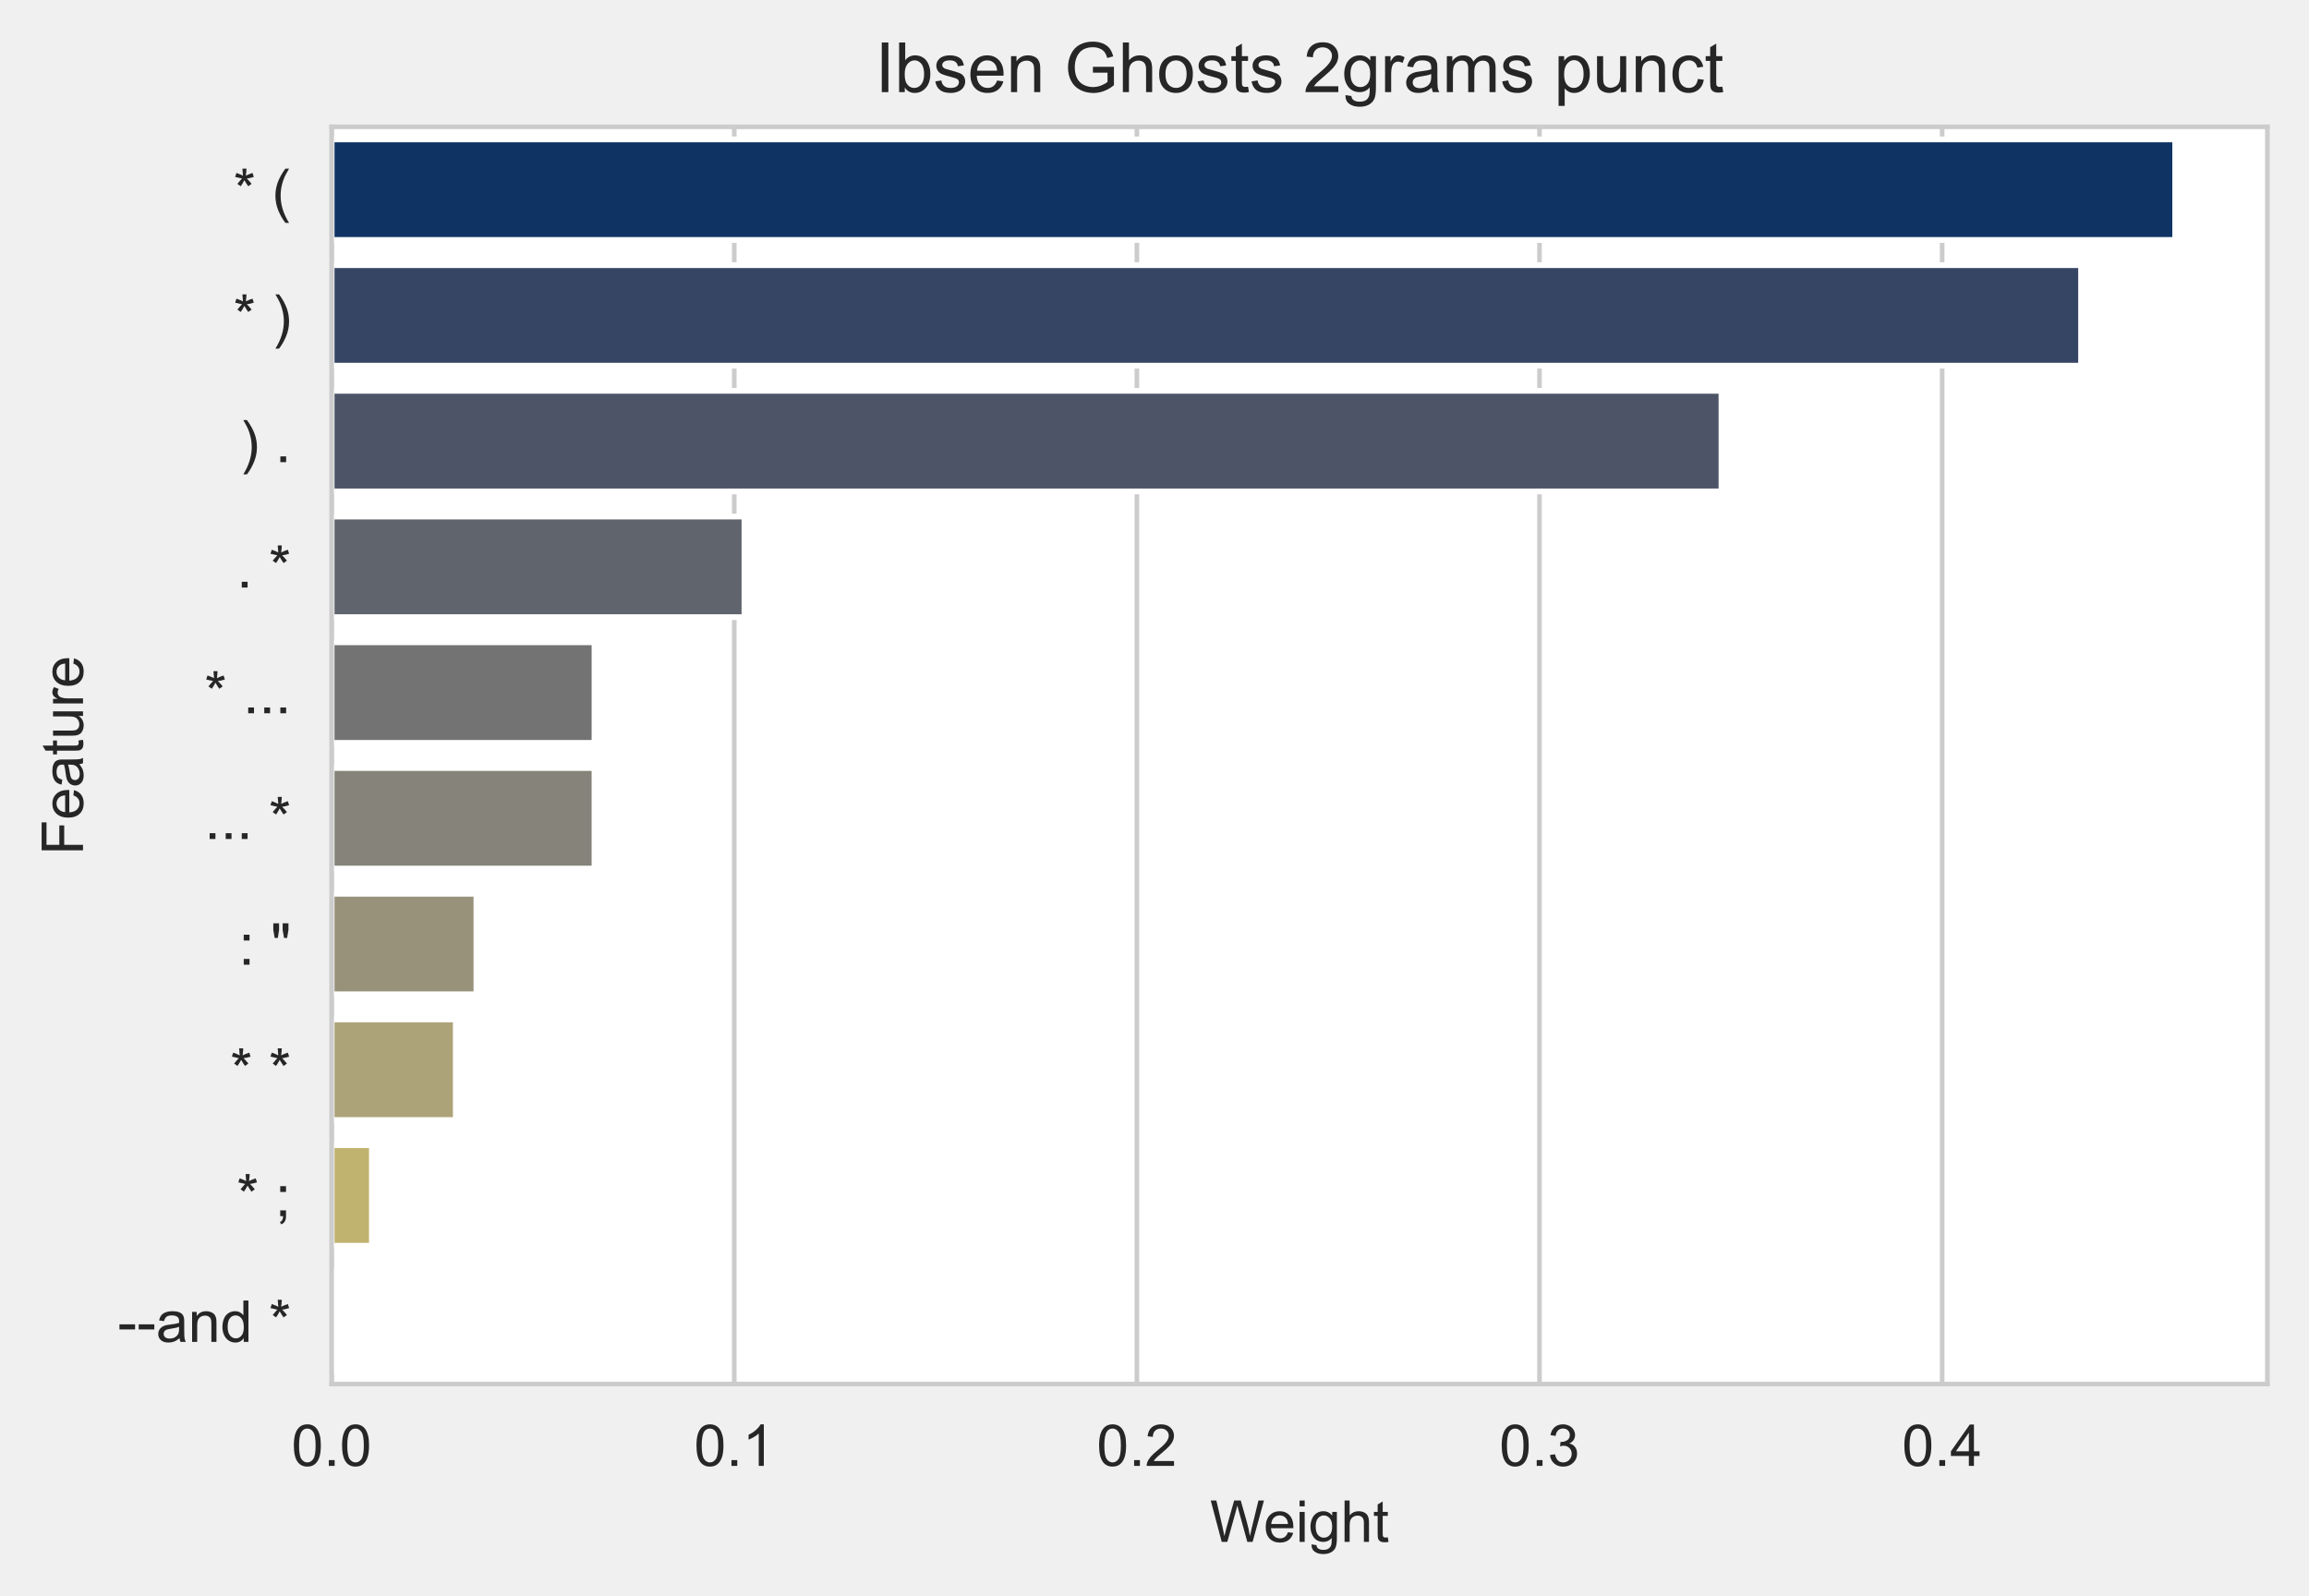
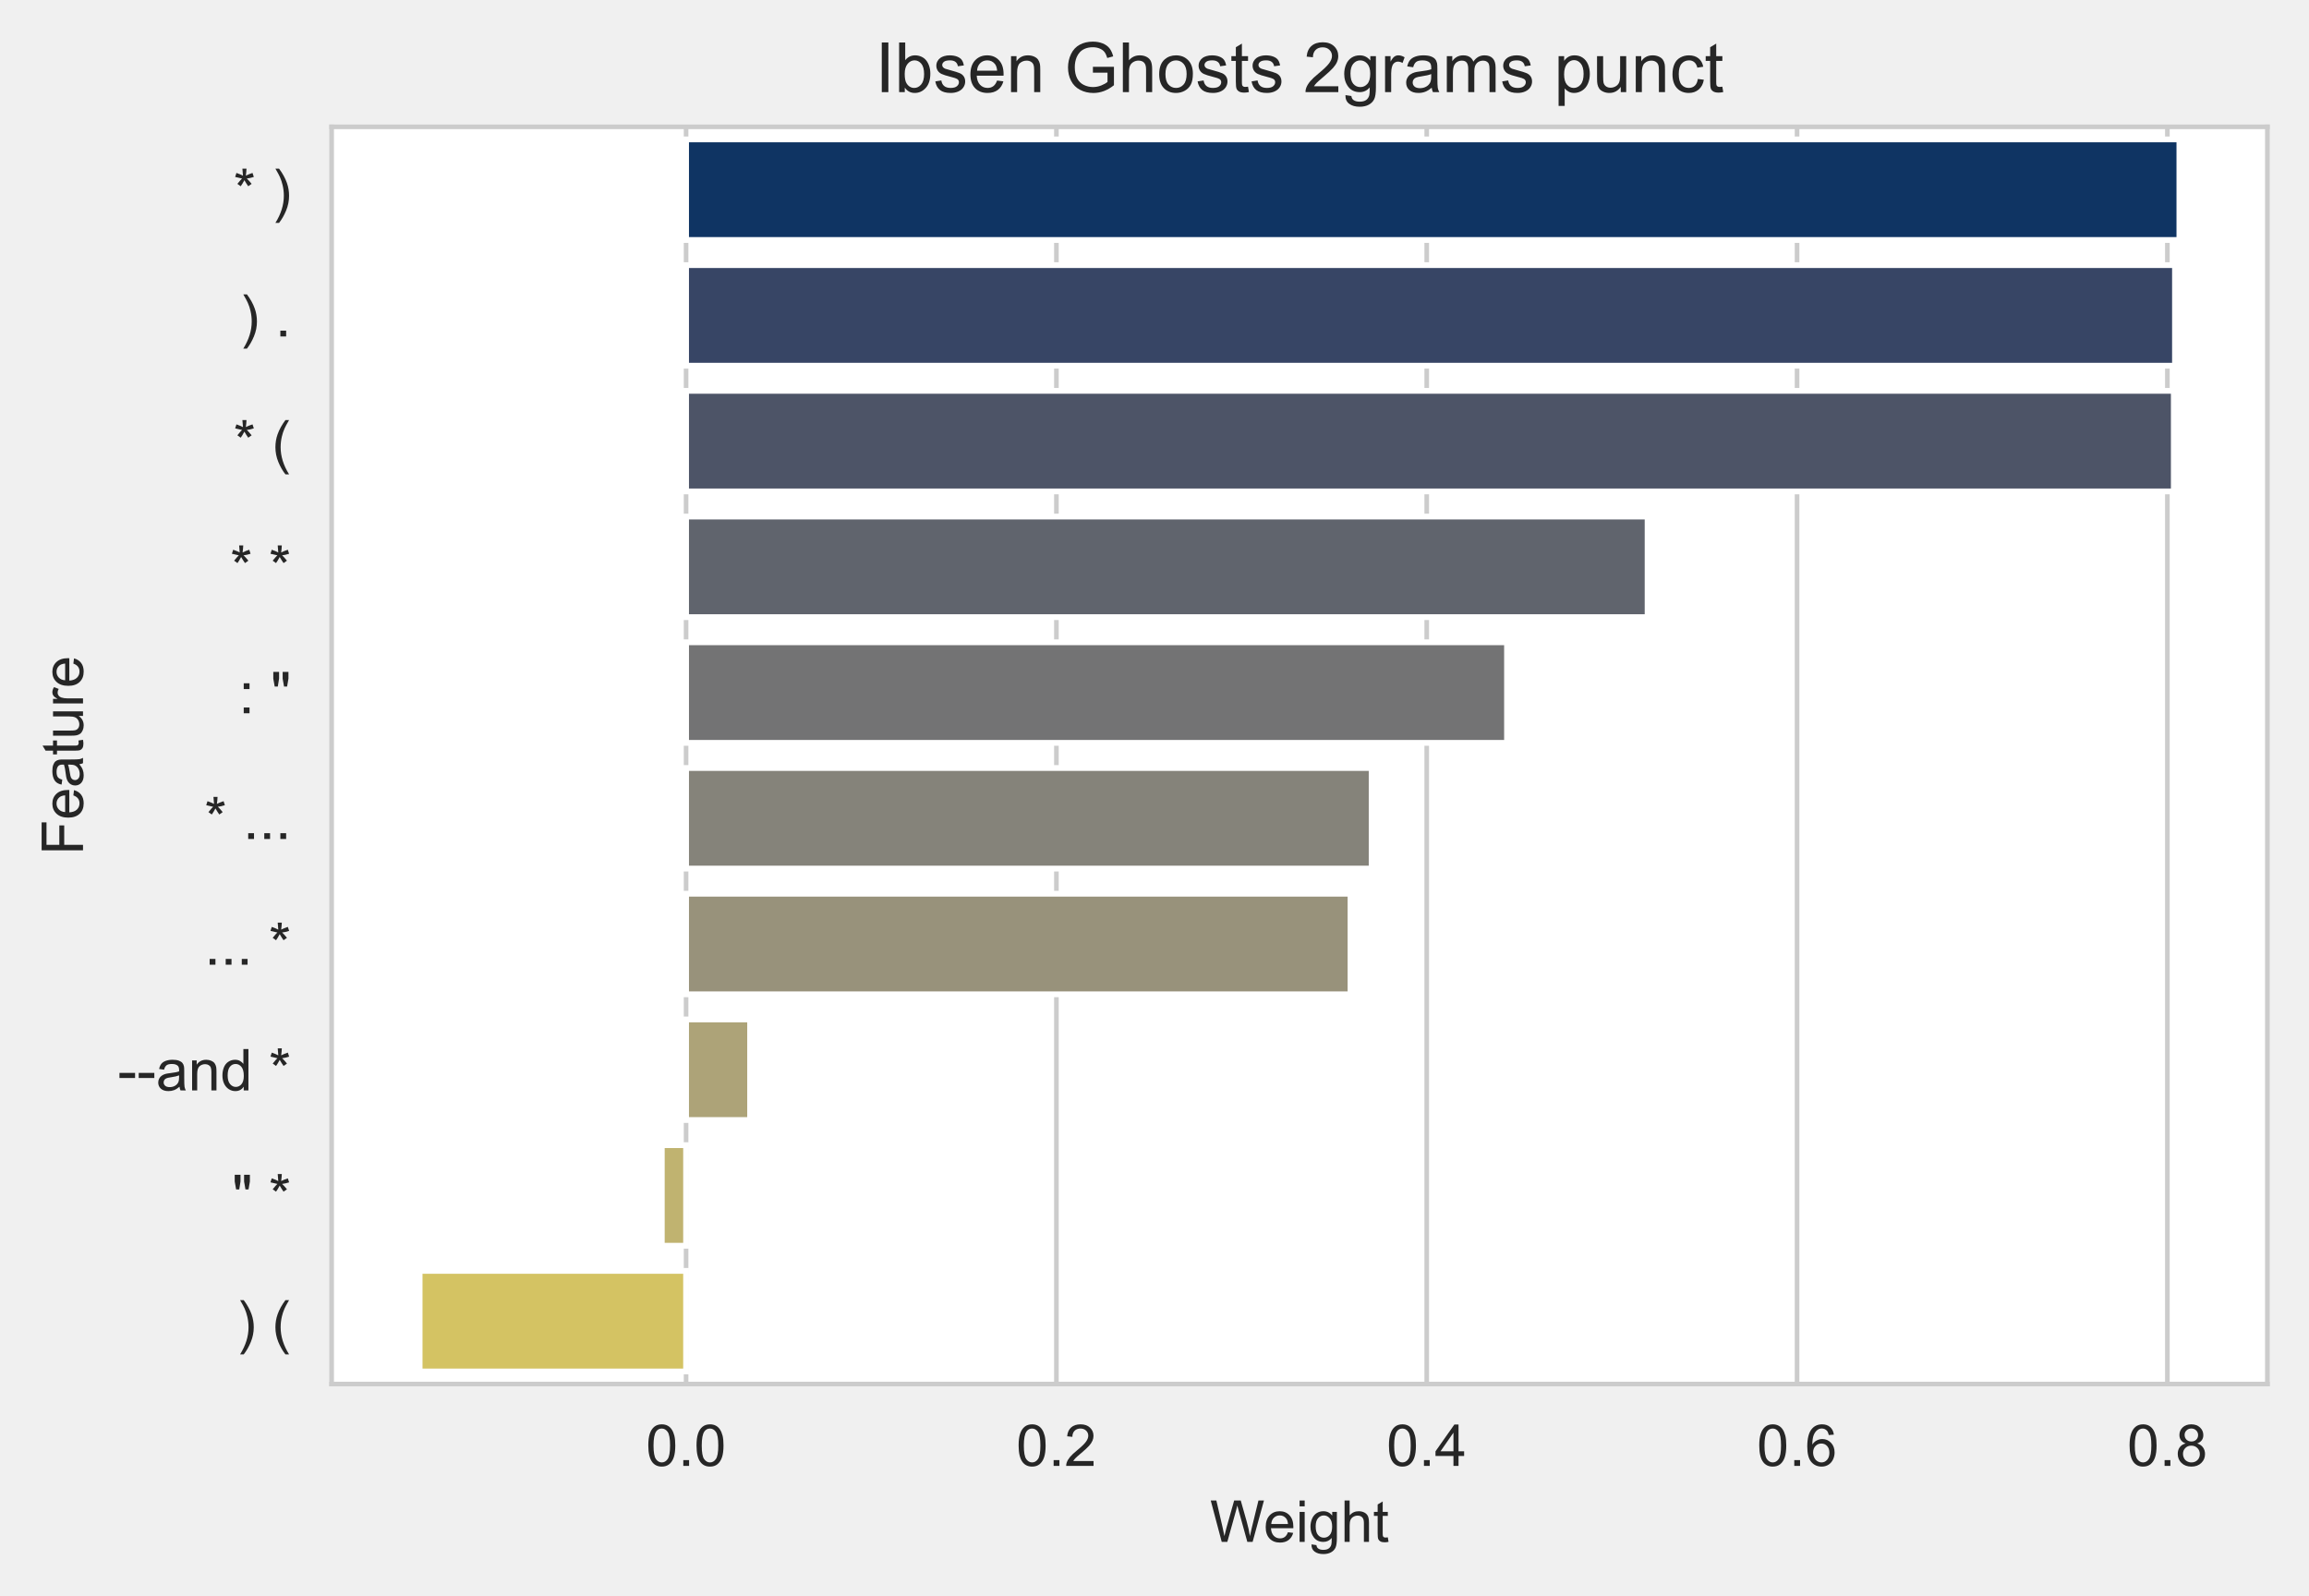
<svg xmlns="http://www.w3.org/2000/svg" xmlns:xlink="http://www.w3.org/1999/xlink" height="275.983pt" version="1.1" viewBox="0 0 399.358 275.983" width="399.358pt">
  <defs>
    <style type="text/css">*{stroke-linecap:butt;stroke-linejoin:round;}</style>
  </defs>
  <g id="figure_1">
    <g id="patch_1">
      <path d="M 0 275.983  L 399.358 275.983  L 399.358 0  L 0 0  z " style="fill:none;" />
    </g>
    <g id="axes_1">
      <g id="patch_2">
        <path d="M 57.358 239.376  L 392.158 239.376  L 392.158 21.936  L 57.358 21.936  z " style="fill:#ffffff;" />
      </g>
      <g id="matplotlib.axis_1">
        <g id="xtick_1">
          <g id="line2d_1">
-             <path clip-path="url(#p72a657be33)" d="M 57.358 239.376  L 57.358 21.936  " style="fill:none;stroke:#cccccc;stroke-linecap:round;stroke-width:0.8;" />
+             <path clip-path="url(#pa5dcd29823)" d="M 118.663 239.376  L 118.663 21.936  " style="fill:none;stroke:#cccccc;stroke-linecap:round;stroke-width:0.8;" />
          </g>
          <g id="text_1">
-             <g style="fill:#262626;" transform="translate(50.40781 253.5334)scale(0.1 -0.1)">
+             <g style="fill:#262626;" transform="translate(111.7128 253.5334)scale(0.1 -0.1)">
              <defs>
                <path d="M 4.156 35.297  Q 4.156 48 6.766 55.734  Q 9.375 63.484 14.516 67.672  Q 19.672 71.875 27.484 71.875  Q 33.25 71.875 37.594 69.547  Q 41.938 67.234 44.766 62.859  Q 47.609 58.5 49.219 52.219  Q 50.828 45.953 50.828 35.297  Q 50.828 22.703 48.234 14.969  Q 45.656 7.234 40.5 3  Q 35.359 -1.219 27.484 -1.219  Q 17.141 -1.219 11.234 6.203  Q 4.156 15.141 4.156 35.297  z M 13.188 35.297  Q 13.188 17.672 17.312 11.828  Q 21.438 6 27.484 6  Q 33.547 6 37.672 11.859  Q 41.797 17.719 41.797 35.297  Q 41.797 52.984 37.672 58.781  Q 33.547 64.594 27.391 64.594  Q 21.344 64.594 17.719 59.469  Q 13.188 52.938 13.188 35.297  z " id="ArialMT-48" />
                <path d="M 9.078 0  L 9.078 10.016  L 19.094 10.016  L 19.094 0  z " id="ArialMT-46" />
              </defs>
              <use xlink:href="#ArialMT-48" />
              <use x="55.615" xlink:href="#ArialMT-46" />
              <use x="83.398" xlink:href="#ArialMT-48" />
            </g>
          </g>
        </g>
        <g id="xtick_2">
          <g id="line2d_2">
-             <path clip-path="url(#p72a657be33)" d="M 126.995 239.376  L 126.995 21.936  " style="fill:none;stroke:#cccccc;stroke-linecap:round;stroke-width:0.8;" />
+             <path clip-path="url(#pa5dcd29823)" d="M 182.713 239.376  L 182.713 21.936  " style="fill:none;stroke:#cccccc;stroke-linecap:round;stroke-width:0.8;" />
          </g>
          <g id="text_2">
-             <g style="fill:#262626;" transform="translate(120.0449 253.5334)scale(0.1 -0.1)">
-               <defs>
-                 <path d="M 37.25 0  L 28.469 0  L 28.469 56  Q 25.297 52.984 20.141 49.953  Q 14.984 46.922 10.891 45.406  L 10.891 53.906  Q 18.266 57.375 23.781 62.297  Q 29.297 67.234 31.594 71.875  L 37.25 71.875  z " id="ArialMT-49" />
-               </defs>
-               <use xlink:href="#ArialMT-48" />
-               <use x="55.615" xlink:href="#ArialMT-46" />
-               <use x="83.398" xlink:href="#ArialMT-49" />
+             <g style="fill:#262626;" transform="translate(175.7627 253.5334)scale(0.1 -0.1)">
+               <defs>
+                 <path d="M 50.344 8.453  L 50.344 0  L 3.031 0  Q 2.938 3.172 4.047 6.109  Q 5.859 10.938 9.828 15.625  Q 13.812 20.312 21.344 26.469  Q 33.016 36.031 37.109 41.625  Q 41.219 47.219 41.219 52.203  Q 41.219 57.422 37.469 61  Q 33.734 64.594 27.734 64.594  Q 21.391 64.594 17.578 60.781  Q 13.766 56.984 13.719 50.25  L 4.688 51.172  Q 5.609 61.281 11.656 66.578  Q 17.719 71.875 27.938 71.875  Q 38.234 71.875 44.234 66.156  Q 50.25 60.453 50.25 52  Q 50.25 47.703 48.484 43.547  Q 46.734 39.406 42.656 34.812  Q 38.578 30.219 29.109 22.219  Q 21.188 15.578 18.938 13.203  Q 16.703 10.844 15.234 8.453  z " id="ArialMT-50" />
+               </defs>
+               <use xlink:href="#ArialMT-48" />
+               <use x="55.615" xlink:href="#ArialMT-46" />
+               <use x="83.398" xlink:href="#ArialMT-50" />
            </g>
          </g>
        </g>
        <g id="xtick_3">
          <g id="line2d_3">
-             <path clip-path="url(#p72a657be33)" d="M 196.632 239.376  L 196.632 21.936  " style="fill:none;stroke:#cccccc;stroke-linecap:round;stroke-width:0.8;" />
+             <path clip-path="url(#pa5dcd29823)" d="M 246.763 239.376  L 246.763 21.936  " style="fill:none;stroke:#cccccc;stroke-linecap:round;stroke-width:0.8;" />
          </g>
          <g id="text_3">
-             <g style="fill:#262626;" transform="translate(189.682 253.5334)scale(0.1 -0.1)">
-               <defs>
-                 <path d="M 50.344 8.453  L 50.344 0  L 3.031 0  Q 2.938 3.172 4.047 6.109  Q 5.859 10.938 9.828 15.625  Q 13.812 20.312 21.344 26.469  Q 33.016 36.031 37.109 41.625  Q 41.219 47.219 41.219 52.203  Q 41.219 57.422 37.469 61  Q 33.734 64.594 27.734 64.594  Q 21.391 64.594 17.578 60.781  Q 13.766 56.984 13.719 50.25  L 4.688 51.172  Q 5.609 61.281 11.656 66.578  Q 17.719 71.875 27.938 71.875  Q 38.234 71.875 44.234 66.156  Q 50.25 60.453 50.25 52  Q 50.25 47.703 48.484 43.547  Q 46.734 39.406 42.656 34.812  Q 38.578 30.219 29.109 22.219  Q 21.188 15.578 18.938 13.203  Q 16.703 10.844 15.234 8.453  z " id="ArialMT-50" />
-               </defs>
-               <use xlink:href="#ArialMT-48" />
-               <use x="55.615" xlink:href="#ArialMT-46" />
-               <use x="83.398" xlink:href="#ArialMT-50" />
+             <g style="fill:#262626;" transform="translate(239.8127 253.5334)scale(0.1 -0.1)">
+               <defs>
+                 <path d="M 32.328 0  L 32.328 17.141  L 1.266 17.141  L 1.266 25.203  L 33.938 71.578  L 41.109 71.578  L 41.109 25.203  L 50.781 25.203  L 50.781 17.141  L 41.109 17.141  L 41.109 0  z M 32.328 25.203  L 32.328 57.469  L 9.906 25.203  z " id="ArialMT-52" />
+               </defs>
+               <use xlink:href="#ArialMT-48" />
+               <use x="55.615" xlink:href="#ArialMT-46" />
+               <use x="83.398" xlink:href="#ArialMT-52" />
            </g>
          </g>
        </g>
        <g id="xtick_4">
          <g id="line2d_4">
-             <path clip-path="url(#p72a657be33)" d="M 266.269 239.376  L 266.269 21.936  " style="fill:none;stroke:#cccccc;stroke-linecap:round;stroke-width:0.8;" />
+             <path clip-path="url(#pa5dcd29823)" d="M 310.813 239.376  L 310.813 21.936  " style="fill:none;stroke:#cccccc;stroke-linecap:round;stroke-width:0.8;" />
          </g>
          <g id="text_4">
-             <g style="fill:#262626;" transform="translate(259.319 253.5334)scale(0.1 -0.1)">
-               <defs>
-                 <path d="M 4.203 18.891  L 12.984 20.062  Q 14.5 12.594 18.141 9.297  Q 21.781 6 27 6  Q 33.203 6 37.469 10.297  Q 41.75 14.594 41.75 20.953  Q 41.75 27 37.797 30.922  Q 33.844 34.859 27.734 34.859  Q 25.25 34.859 21.531 33.891  L 22.516 41.609  Q 23.391 41.5 23.922 41.5  Q 29.547 41.5 34.031 44.422  Q 38.531 47.359 38.531 53.469  Q 38.531 58.297 35.25 61.469  Q 31.984 64.656 26.812 64.656  Q 21.688 64.656 18.266 61.422  Q 14.844 58.203 13.875 51.766  L 5.078 53.328  Q 6.688 62.156 12.391 67.016  Q 18.109 71.875 26.609 71.875  Q 32.469 71.875 37.391 69.359  Q 42.328 66.844 44.938 62.5  Q 47.562 58.156 47.562 53.266  Q 47.562 48.641 45.062 44.828  Q 42.578 41.016 37.703 38.766  Q 44.047 37.312 47.562 32.688  Q 51.078 28.078 51.078 21.141  Q 51.078 11.766 44.234 5.25  Q 37.406 -1.266 26.953 -1.266  Q 17.531 -1.266 11.297 4.344  Q 5.078 9.969 4.203 18.891  z " id="ArialMT-51" />
-               </defs>
-               <use xlink:href="#ArialMT-48" />
-               <use x="55.615" xlink:href="#ArialMT-46" />
-               <use x="83.398" xlink:href="#ArialMT-51" />
+             <g style="fill:#262626;" transform="translate(303.8627 253.5334)scale(0.1 -0.1)">
+               <defs>
+                 <path d="M 49.75 54.047  L 41.016 53.375  Q 39.844 58.547 37.703 60.891  Q 34.125 64.656 28.906 64.656  Q 24.703 64.656 21.531 62.312  Q 17.391 59.281 14.984 53.469  Q 12.594 47.656 12.5 36.922  Q 15.672 41.75 20.266 44.094  Q 24.859 46.438 29.891 46.438  Q 38.672 46.438 44.844 39.969  Q 51.031 33.5 51.031 23.25  Q 51.031 16.5 48.125 10.719  Q 45.219 4.938 40.141 1.859  Q 35.062 -1.219 28.609 -1.219  Q 17.625 -1.219 10.688 6.859  Q 3.766 14.938 3.766 33.5  Q 3.766 54.25 11.422 63.672  Q 18.109 71.875 29.438 71.875  Q 37.891 71.875 43.281 67.141  Q 48.688 62.406 49.75 54.047  z M 13.875 23.188  Q 13.875 18.656 15.797 14.5  Q 17.719 10.359 21.188 8.172  Q 24.656 6 28.469 6  Q 34.031 6 38.031 10.484  Q 42.047 14.984 42.047 22.703  Q 42.047 30.125 38.078 34.391  Q 34.125 38.672 28.125 38.672  Q 22.172 38.672 18.016 34.391  Q 13.875 30.125 13.875 23.188  z " id="ArialMT-54" />
+               </defs>
+               <use xlink:href="#ArialMT-48" />
+               <use x="55.615" xlink:href="#ArialMT-46" />
+               <use x="83.398" xlink:href="#ArialMT-54" />
            </g>
          </g>
        </g>
        <g id="xtick_5">
          <g id="line2d_5">
-             <path clip-path="url(#p72a657be33)" d="M 335.906 239.376  L 335.906 21.936  " style="fill:none;stroke:#cccccc;stroke-linecap:round;stroke-width:0.8;" />
+             <path clip-path="url(#pa5dcd29823)" d="M 374.863 239.376  L 374.863 21.936  " style="fill:none;stroke:#cccccc;stroke-linecap:round;stroke-width:0.8;" />
          </g>
          <g id="text_5">
-             <g style="fill:#262626;" transform="translate(328.9561 253.5334)scale(0.1 -0.1)">
-               <defs>
-                 <path d="M 32.328 0  L 32.328 17.141  L 1.266 17.141  L 1.266 25.203  L 33.938 71.578  L 41.109 71.578  L 41.109 25.203  L 50.781 25.203  L 50.781 17.141  L 41.109 17.141  L 41.109 0  z M 32.328 25.203  L 32.328 57.469  L 9.906 25.203  z " id="ArialMT-52" />
-               </defs>
-               <use xlink:href="#ArialMT-48" />
-               <use x="55.615" xlink:href="#ArialMT-46" />
-               <use x="83.398" xlink:href="#ArialMT-52" />
+             <g style="fill:#262626;" transform="translate(367.9126 253.5334)scale(0.1 -0.1)">
+               <defs>
+                 <path d="M 17.672 38.812  Q 12.203 40.828 9.562 44.531  Q 6.938 48.25 6.938 53.422  Q 6.938 61.234 12.547 66.547  Q 18.172 71.875 27.484 71.875  Q 36.859 71.875 42.578 66.422  Q 48.297 60.984 48.297 53.172  Q 48.297 48.188 45.672 44.5  Q 43.062 40.828 37.75 38.812  Q 44.344 36.672 47.781 31.875  Q 51.219 27.094 51.219 20.453  Q 51.219 11.281 44.719 5.031  Q 38.234 -1.219 27.641 -1.219  Q 17.047 -1.219 10.547 5.047  Q 4.047 11.328 4.047 20.703  Q 4.047 27.688 7.594 32.391  Q 11.141 37.109 17.672 38.812  z M 15.922 53.719  Q 15.922 48.641 19.188 45.406  Q 22.469 42.188 27.688 42.188  Q 32.766 42.188 36.016 45.375  Q 39.266 48.578 39.266 53.219  Q 39.266 58.062 35.906 61.359  Q 32.562 64.656 27.594 64.656  Q 22.562 64.656 19.234 61.422  Q 15.922 58.203 15.922 53.719  z M 13.094 20.656  Q 13.094 16.891 14.875 13.375  Q 16.656 9.859 20.172 7.922  Q 23.688 6 27.734 6  Q 34.031 6 38.125 10.047  Q 42.234 14.109 42.234 20.359  Q 42.234 26.703 38.016 30.859  Q 33.797 35.016 27.438 35.016  Q 21.234 35.016 17.156 30.906  Q 13.094 26.812 13.094 20.656  z " id="ArialMT-56" />
+               </defs>
+               <use xlink:href="#ArialMT-48" />
+               <use x="55.615" xlink:href="#ArialMT-46" />
+               <use x="83.398" xlink:href="#ArialMT-56" />
            </g>
          </g>
        </g>
        <g id="text_6">
          <g style="fill:#262626;" transform="translate(209.2844 266.6787)scale(0.1 -0.1)">
            <defs>
              <path d="M 20.219 0  L 1.219 71.578  L 10.938 71.578  L 21.828 24.656  Q 23.578 17.281 24.859 10.016  Q 27.594 21.484 28.078 23.25  L 41.703 71.578  L 53.125 71.578  L 63.375 35.359  Q 67.234 21.875 68.953 10.016  Q 70.312 16.797 72.516 25.594  L 83.734 71.578  L 93.266 71.578  L 73.641 0  L 64.5 0  L 49.422 54.547  Q 47.516 61.375 47.172 62.938  Q 46.047 58.016 45.062 54.547  L 29.891 0  z " id="ArialMT-87" />
              <path d="M 42.094 16.703  L 51.172 15.578  Q 49.031 7.625 43.219 3.219  Q 37.406 -1.172 28.375 -1.172  Q 17 -1.172 10.328 5.828  Q 3.656 12.844 3.656 25.484  Q 3.656 38.578 10.391 45.797  Q 17.141 53.031 27.875 53.031  Q 38.281 53.031 44.875 45.953  Q 51.469 38.875 51.469 26.031  Q 51.469 25.25 51.422 23.688  L 12.75 23.688  Q 13.234 15.141 17.578 10.594  Q 21.922 6.062 28.422 6.062  Q 33.25 6.062 36.672 8.594  Q 40.094 11.141 42.094 16.703  z M 13.234 30.906  L 42.188 30.906  Q 41.609 37.453 38.875 40.719  Q 34.672 45.797 27.984 45.797  Q 21.922 45.797 17.797 41.75  Q 13.672 37.703 13.234 30.906  z " id="ArialMT-101" />
              <path d="M 6.641 61.469  L 6.641 71.578  L 15.438 71.578  L 15.438 61.469  z M 6.641 0  L 6.641 51.859  L 15.438 51.859  L 15.438 0  z " id="ArialMT-105" />
              <path d="M 4.984 -4.297  L 13.531 -5.562  Q 14.062 -9.516 16.5 -11.328  Q 19.781 -13.766 25.438 -13.766  Q 31.547 -13.766 34.859 -11.328  Q 38.188 -8.891 39.359 -4.5  Q 40.047 -1.812 39.984 6.781  Q 34.234 0 25.641 0  Q 14.938 0 9.078 7.719  Q 3.219 15.438 3.219 26.219  Q 3.219 33.641 5.906 39.906  Q 8.594 46.188 13.688 49.609  Q 18.797 53.031 25.688 53.031  Q 34.859 53.031 40.828 45.609  L 40.828 51.859  L 48.922 51.859  L 48.922 7.031  Q 48.922 -5.078 46.453 -10.125  Q 44 -15.188 38.641 -18.109  Q 33.297 -21.047 25.484 -21.047  Q 16.219 -21.047 10.5 -16.875  Q 4.781 -12.703 4.984 -4.297  z M 12.25 26.859  Q 12.25 16.656 16.297 11.969  Q 20.359 7.281 26.469 7.281  Q 32.516 7.281 36.609 11.938  Q 40.719 16.609 40.719 26.562  Q 40.719 36.078 36.5 40.906  Q 32.281 45.75 26.312 45.75  Q 20.453 45.75 16.344 40.984  Q 12.25 36.234 12.25 26.859  z " id="ArialMT-103" />
              <path d="M 6.594 0  L 6.594 71.578  L 15.375 71.578  L 15.375 45.906  Q 21.531 53.031 30.906 53.031  Q 36.672 53.031 40.922 50.75  Q 45.172 48.484 47 44.484  Q 48.828 40.484 48.828 32.859  L 48.828 0  L 40.047 0  L 40.047 32.859  Q 40.047 39.453 37.188 42.453  Q 34.328 45.453 29.109 45.453  Q 25.203 45.453 21.75 43.422  Q 18.312 41.406 16.844 37.938  Q 15.375 34.469 15.375 28.375  L 15.375 0  z " id="ArialMT-104" />
              <path d="M 25.781 7.859  L 27.047 0.094  Q 23.344 -0.688 20.406 -0.688  Q 15.625 -0.688 12.984 0.828  Q 10.359 2.344 9.281 4.812  Q 8.203 7.281 8.203 15.188  L 8.203 45.016  L 1.766 45.016  L 1.766 51.859  L 8.203 51.859  L 8.203 64.703  L 16.938 69.969  L 16.938 51.859  L 25.781 51.859  L 25.781 45.016  L 16.938 45.016  L 16.938 14.703  Q 16.938 10.938 17.406 9.859  Q 17.875 8.797 18.922 8.156  Q 19.969 7.516 21.922 7.516  Q 23.391 7.516 25.781 7.859  z " id="ArialMT-116" />
            </defs>
            <use xlink:href="#ArialMT-87" />
            <use x="92.635" xlink:href="#ArialMT-101" />
            <use x="148.25" xlink:href="#ArialMT-105" />
            <use x="170.467" xlink:href="#ArialMT-103" />
            <use x="226.082" xlink:href="#ArialMT-104" />
            <use x="281.697" xlink:href="#ArialMT-116" />
          </g>
        </g>
      </g>
      <g id="matplotlib.axis_2">
        <g id="ytick_1">
          <g id="text_7">
            <g style="fill:#262626;" transform="translate(40.35781 36.44747)scale(0.1 -0.1)">
              <defs>
                <path d="M 3.125 58.453  L 5.375 65.375  Q 13.141 62.641 16.656 60.641  Q 15.719 69.484 15.672 72.797  L 22.75 72.797  Q 22.609 67.969 21.625 60.688  Q 26.656 63.234 33.156 65.375  L 35.406 58.453  Q 29.203 56.391 23.25 55.719  Q 26.219 53.125 31.641 46.484  L 25.781 42.328  Q 22.953 46.188 19.094 52.828  Q 15.484 45.953 12.75 42.328  L 6.984 46.484  Q 12.641 53.469 15.094 55.719  Q 8.797 56.938 3.125 58.453  z " id="ArialMT-42" />
                <path id="ArialMT-32" />
+                 <path d="M 12.359 -21.047  L 6.062 -21.047  Q 20.656 2.391 20.656 25.875  Q 20.656 35.062 18.562 44.094  Q 16.891 51.422 13.922 58.156  Q 12.016 62.547 6.062 72.797  L 12.359 72.797  Q 21.531 60.547 25.922 48.188  Q 29.688 37.547 29.688 25.922  Q 29.688 12.75 24.625 0.438  Q 19.578 -11.859 12.359 -21.047  z " id="ArialMT-41" />
+               </defs>
+               <use xlink:href="#ArialMT-42" />
+               <use x="38.916" xlink:href="#ArialMT-32" />
+               <use x="66.699" xlink:href="#ArialMT-41" />
+             </g>
+           </g>
+         </g>
+         <g id="ytick_2">
+           <g id="text_8">
+             <g style="fill:#262626;" transform="translate(41.47187 58.19147)scale(0.1 -0.1)">
+               <use xlink:href="#ArialMT-41" />
+               <use x="33.301" xlink:href="#ArialMT-32" />
+               <use x="61.084" xlink:href="#ArialMT-46" />
+             </g>
+           </g>
+         </g>
+         <g id="ytick_3">
+           <g id="text_9">
+             <g style="fill:#262626;" transform="translate(40.35781 79.93547)scale(0.1 -0.1)">
+               <defs>
                <path d="M 23.391 -21.047  Q 16.109 -11.859 11.078 0.438  Q 6.062 12.75 6.062 25.922  Q 6.062 37.547 9.812 48.188  Q 14.203 60.547 23.391 72.797  L 29.688 72.797  Q 23.781 62.641 21.875 58.297  Q 18.891 51.562 17.188 44.234  Q 15.094 35.109 15.094 25.875  Q 15.094 2.391 29.688 -21.047  z " id="ArialMT-40" />
              </defs>
              <use xlink:href="#ArialMT-42" />
              <use x="38.916" xlink:href="#ArialMT-32" />
              <use x="66.699" xlink:href="#ArialMT-40" />
            </g>
          </g>
        </g>
-         <g id="ytick_2">
-           <g id="text_8">
-             <g style="fill:#262626;" transform="translate(40.35781 58.19147)scale(0.1 -0.1)">
-               <defs>
-                 <path d="M 12.359 -21.047  L 6.062 -21.047  Q 20.656 2.391 20.656 25.875  Q 20.656 35.062 18.562 44.094  Q 16.891 51.422 13.922 58.156  Q 12.016 62.547 6.062 72.797  L 12.359 72.797  Q 21.531 60.547 25.922 48.188  Q 29.688 37.547 29.688 25.922  Q 29.688 12.75 24.625 0.438  Q 19.578 -11.859 12.359 -21.047  z " id="ArialMT-41" />
-               </defs>
+         <g id="ytick_4">
+           <g id="text_10">
+             <g style="fill:#262626;" transform="translate(39.79531 101.6185)scale(0.1 -0.1)">
              <use xlink:href="#ArialMT-42" />
              <use x="38.916" xlink:href="#ArialMT-32" />
-               <use x="66.699" xlink:href="#ArialMT-41" />
-             </g>
-           </g>
-         </g>
-         <g id="ytick_3">
-           <g id="text_9">
-             <g style="fill:#262626;" transform="translate(41.47187 79.93547)scale(0.1 -0.1)">
-               <use xlink:href="#ArialMT-41" />
-               <use x="33.301" xlink:href="#ArialMT-32" />
-               <use x="61.084" xlink:href="#ArialMT-46" />
-             </g>
-           </g>
-         </g>
-         <g id="ytick_4">
-           <g id="text_10">
-             <g style="fill:#262626;" transform="translate(40.90937 101.6185)scale(0.1 -0.1)">
-               <use xlink:href="#ArialMT-46" />
-               <use x="27.783" xlink:href="#ArialMT-32" />
-               <use x="55.566" xlink:href="#ArialMT-42" />
+               <use x="66.699" xlink:href="#ArialMT-42" />
            </g>
          </g>
        </g>
        <g id="ytick_5">
          <g id="text_11">
-             <g style="fill:#262626;" transform="translate(35.35312 123.3625)scale(0.1 -0.1)">
+             <g style="fill:#262626;" transform="translate(41.25156 123.3625)scale(0.1 -0.1)">
+               <defs>
+                 <path d="M 9.031 41.844  L 9.031 51.859  L 19.047 51.859  L 19.047 41.844  z M 9.031 0  L 9.031 10.016  L 19.047 10.016  L 19.047 0  z " id="ArialMT-58" />
+                 <path d="M 7.031 46.234  L 4.594 59.859  L 4.594 71.578  L 14.594 71.578  L 14.594 59.859  L 12.406 46.234  z M 23.188 46.234  L 20.797 59.859  L 20.797 71.578  L 30.812 71.578  L 30.812 59.859  L 28.469 46.234  z " id="ArialMT-34" />
+               </defs>
+               <use xlink:href="#ArialMT-58" />
+               <use x="27.783" xlink:href="#ArialMT-32" />
+               <use x="55.566" xlink:href="#ArialMT-34" />
+             </g>
+           </g>
+         </g>
+         <g id="ytick_6">
+           <g id="text_12">
+             <g style="fill:#262626;" transform="translate(35.35312 145.1065)scale(0.1 -0.1)">
              <use xlink:href="#ArialMT-42" />
              <use x="38.916" xlink:href="#ArialMT-32" />
              <use x="66.699" xlink:href="#ArialMT-46" />
              <use x="94.482" xlink:href="#ArialMT-46" />
              <use x="122.266" xlink:href="#ArialMT-46" />
            </g>
          </g>
        </g>
-         <g id="ytick_6">
-           <g id="text_12">
-             <g style="fill:#262626;" transform="translate(35.35312 145.1065)scale(0.1 -0.1)">
+         <g id="ytick_7">
+           <g id="text_13">
+             <g style="fill:#262626;" transform="translate(35.35312 166.8505)scale(0.1 -0.1)">
              <use xlink:href="#ArialMT-46" />
              <use x="27.783" xlink:href="#ArialMT-46" />
              <use x="55.566" xlink:href="#ArialMT-46" />
              <use x="83.35" xlink:href="#ArialMT-32" />
              <use x="111.133" xlink:href="#ArialMT-42" />
            </g>
          </g>
        </g>
-         <g id="ytick_7">
-           <g id="text_13">
-             <g style="fill:#262626;" transform="translate(41.25156 166.8505)scale(0.1 -0.1)">
-               <defs>
-                 <path d="M 9.031 41.844  L 9.031 51.859  L 19.047 51.859  L 19.047 41.844  z M 9.031 0  L 9.031 10.016  L 19.047 10.016  L 19.047 0  z " id="ArialMT-58" />
-                 <path d="M 7.031 46.234  L 4.594 59.859  L 4.594 71.578  L 14.594 71.578  L 14.594 59.859  L 12.406 46.234  z M 23.188 46.234  L 20.797 59.859  L 20.797 71.578  L 30.812 71.578  L 30.812 59.859  L 28.469 46.234  z " id="ArialMT-34" />
-               </defs>
-               <use xlink:href="#ArialMT-58" />
-               <use x="27.783" xlink:href="#ArialMT-32" />
-               <use x="55.566" xlink:href="#ArialMT-34" />
-             </g>
-           </g>
-         </g>
        <g id="ytick_8">
          <g id="text_14">
-             <g style="fill:#262626;" transform="translate(39.79531 188.5945)scale(0.1 -0.1)">
-               <use xlink:href="#ArialMT-42" />
-               <use x="38.916" xlink:href="#ArialMT-32" />
-               <use x="66.699" xlink:href="#ArialMT-42" />
-             </g>
-           </g>
-         </g>
-         <g id="ytick_9">
-           <g id="text_15">
-             <g style="fill:#262626;" transform="translate(40.90937 210.3385)scale(0.1 -0.1)">
-               <defs>
-                 <path d="M 8.891 41.844  L 8.891 51.859  L 18.891 51.859  L 18.891 41.844  z M 8.891 0  L 8.891 10.016  L 18.891 10.016  L 18.891 0  Q 18.891 -5.516 16.938 -8.906  Q 14.984 -12.312 10.75 -14.156  L 8.297 -10.406  Q 11.078 -9.188 12.391 -6.812  Q 13.719 -4.438 13.875 0  z " id="ArialMT-59" />
-               </defs>
-               <use xlink:href="#ArialMT-42" />
-               <use x="38.916" xlink:href="#ArialMT-32" />
-               <use x="66.699" xlink:href="#ArialMT-59" />
-             </g>
-           </g>
-         </g>
-         <g id="ytick_10">
-           <g id="text_16">
-             <g style="fill:#262626;" transform="translate(20.34531 232.0825)scale(0.1 -0.1)">
+             <g style="fill:#262626;" transform="translate(20.34531 188.5945)scale(0.1 -0.1)">
              <defs>
                <path d="M 3.172 21.484  L 3.172 30.328  L 30.172 30.328  L 30.172 21.484  z " id="ArialMT-45" />
                <path d="M 40.438 6.391  Q 35.547 2.25 31.031 0.531  Q 26.516 -1.172 21.344 -1.172  Q 12.797 -1.172 8.203 3  Q 3.609 7.172 3.609 13.672  Q 3.609 17.484 5.344 20.625  Q 7.078 23.781 9.891 25.688  Q 12.703 27.594 16.219 28.562  Q 18.797 29.25 24.031 29.891  Q 34.672 31.156 39.703 32.906  Q 39.75 34.719 39.75 35.203  Q 39.75 40.578 37.25 42.781  Q 33.891 45.75 27.25 45.75  Q 21.047 45.75 18.094 43.578  Q 15.141 41.406 13.719 35.891  L 5.125 37.062  Q 6.297 42.578 8.984 45.969  Q 11.672 49.359 16.75 51.188  Q 21.828 53.031 28.516 53.031  Q 35.156 53.031 39.297 51.469  Q 43.453 49.906 45.406 47.531  Q 47.359 45.172 48.141 41.547  Q 48.578 39.312 48.578 33.453  L 48.578 21.734  Q 48.578 9.469 49.141 6.219  Q 49.703 2.984 51.375 0  L 42.188 0  Q 40.828 2.734 40.438 6.391  z M 39.703 26.031  Q 34.906 24.078 25.344 22.703  Q 19.922 21.922 17.672 20.938  Q 15.438 19.969 14.203 18.094  Q 12.984 16.219 12.984 13.922  Q 12.984 10.406 15.641 8.062  Q 18.312 5.719 23.438 5.719  Q 28.516 5.719 32.469 7.938  Q 36.422 10.156 38.281 14.016  Q 39.703 17 39.703 22.797  z " id="ArialMT-97" />
                <path d="M 6.594 0  L 6.594 51.859  L 14.5 51.859  L 14.5 44.484  Q 20.219 53.031 31 53.031  Q 35.688 53.031 39.625 51.344  Q 43.562 49.656 45.516 46.922  Q 47.469 44.188 48.25 40.438  Q 48.734 37.984 48.734 31.891  L 48.734 0  L 39.938 0  L 39.938 31.547  Q 39.938 36.922 38.906 39.578  Q 37.891 42.234 35.281 43.812  Q 32.672 45.406 29.156 45.406  Q 23.531 45.406 19.453 41.844  Q 15.375 38.281 15.375 28.328  L 15.375 0  z " id="ArialMT-110" />
                <path d="M 40.234 0  L 40.234 6.547  Q 35.297 -1.172 25.734 -1.172  Q 19.531 -1.172 14.328 2.25  Q 9.125 5.672 6.266 11.797  Q 3.422 17.922 3.422 25.875  Q 3.422 33.641 6 39.969  Q 8.594 46.297 13.766 49.656  Q 18.953 53.031 25.344 53.031  Q 30.031 53.031 33.688 51.047  Q 37.359 49.078 39.656 45.906  L 39.656 71.578  L 48.391 71.578  L 48.391 0  z M 12.453 25.875  Q 12.453 15.922 16.641 10.984  Q 20.844 6.062 26.562 6.062  Q 32.328 6.062 36.344 10.766  Q 40.375 15.484 40.375 25.141  Q 40.375 35.797 36.266 40.766  Q 32.172 45.75 26.172 45.75  Q 20.312 45.75 16.375 40.969  Q 12.453 36.188 12.453 25.875  z " id="ArialMT-100" />
              </defs>
              <use xlink:href="#ArialMT-45" />
              <use x="33.301" xlink:href="#ArialMT-45" />
              <use x="66.602" xlink:href="#ArialMT-97" />
              <use x="122.217" xlink:href="#ArialMT-110" />
              <use x="177.832" xlink:href="#ArialMT-100" />
              <use x="233.447" xlink:href="#ArialMT-32" />
              <use x="261.23" xlink:href="#ArialMT-42" />
+             </g>
+           </g>
+         </g>
+         <g id="ytick_9">
+           <g id="text_15">
+             <g style="fill:#262626;" transform="translate(40.1375 210.3385)scale(0.1 -0.1)">
+               <use xlink:href="#ArialMT-34" />
+               <use x="35.498" xlink:href="#ArialMT-32" />
+               <use x="63.281" xlink:href="#ArialMT-42" />
+             </g>
+           </g>
+         </g>
+         <g id="ytick_10">
+           <g id="text_16">
+             <g style="fill:#262626;" transform="translate(40.92031 232.1435)scale(0.1 -0.1)">
+               <use xlink:href="#ArialMT-41" />
+               <use x="33.301" xlink:href="#ArialMT-32" />
+               <use x="61.084" xlink:href="#ArialMT-40" />
            </g>
          </g>
        </g>
        <g id="text_17">
          <g style="fill:#262626;" transform="translate(14.35781 147.8853)rotate(-90)scale(0.1 -0.1)">
            <defs>
              <path d="M 8.203 0  L 8.203 71.578  L 56.5 71.578  L 56.5 63.141  L 17.672 63.141  L 17.672 40.969  L 51.266 40.969  L 51.266 32.516  L 17.672 32.516  L 17.672 0  z " id="ArialMT-70" />
              <path d="M 40.578 0  L 40.578 7.625  Q 34.516 -1.172 24.125 -1.172  Q 19.531 -1.172 15.547 0.578  Q 11.578 2.344 9.641 5  Q 7.719 7.672 6.938 11.531  Q 6.391 14.109 6.391 19.734  L 6.391 51.859  L 15.188 51.859  L 15.188 23.094  Q 15.188 16.219 15.719 13.812  Q 16.547 10.359 19.234 8.375  Q 21.922 6.391 25.875 6.391  Q 29.828 6.391 33.297 8.422  Q 36.766 10.453 38.203 13.938  Q 39.656 17.438 39.656 24.078  L 39.656 51.859  L 48.438 51.859  L 48.438 0  z " id="ArialMT-117" />
              <path d="M 6.5 0  L 6.5 51.859  L 14.406 51.859  L 14.406 44  Q 17.438 49.516 20 51.266  Q 22.562 53.031 25.641 53.031  Q 30.078 53.031 34.672 50.203  L 31.641 42.047  Q 28.422 43.953 25.203 43.953  Q 22.312 43.953 20.016 42.219  Q 17.719 40.484 16.75 37.406  Q 15.281 32.719 15.281 27.156  L 15.281 0  z " id="ArialMT-114" />
            </defs>
            <use xlink:href="#ArialMT-70" />
            <use x="61.084" xlink:href="#ArialMT-101" />
            <use x="116.699" xlink:href="#ArialMT-97" />
            <use x="172.314" xlink:href="#ArialMT-116" />
            <use x="200.098" xlink:href="#ArialMT-117" />
            <use x="255.713" xlink:href="#ArialMT-114" />
            <use x="289.014" xlink:href="#ArialMT-101" />
          </g>
        </g>
      </g>
      <g id="patch_3">
-         <path clip-path="url(#p72a657be33)" d="M 57.358 24.11  L 376.215 24.11  L 376.215 41.505  L 57.358 41.505  z " style="fill:#0f3463;stroke:#ffffff;stroke-linejoin:miter;" />
+         <path clip-path="url(#pa5dcd29823)" d="M 118.663 24.11  L 376.94 24.11  L 376.94 41.505  L 118.663 41.505  z " style="fill:#0f3463;stroke:#ffffff;stroke-linejoin:miter;" />
      </g>
      <g id="patch_4">
-         <path clip-path="url(#p72a657be33)" d="M 57.358 45.854  L 359.937 45.854  L 359.937 63.249  L 57.358 63.249  z " style="fill:#374565;stroke:#ffffff;stroke-linejoin:miter;" />
+         <path clip-path="url(#pa5dcd29823)" d="M 118.663 45.854  L 376.179 45.854  L 376.179 63.249  L 118.663 63.249  z " style="fill:#374565;stroke:#ffffff;stroke-linejoin:miter;" />
      </g>
      <g id="patch_5">
-         <path clip-path="url(#p72a657be33)" d="M 57.358 67.598  L 297.741 67.598  L 297.741 84.993  L 57.358 84.993  z " style="fill:#4d5467;stroke:#ffffff;stroke-linejoin:miter;" />
+         <path clip-path="url(#pa5dcd29823)" d="M 118.663 67.598  L 375.974 67.598  L 375.974 84.993  L 118.663 84.993  z " style="fill:#4d5467;stroke:#ffffff;stroke-linejoin:miter;" />
      </g>
      <g id="patch_6">
-         <path clip-path="url(#p72a657be33)" d="M 57.358 89.342  L 128.762 89.342  L 128.762 106.737  L 57.358 106.737  z " style="fill:#60646d;stroke:#ffffff;stroke-linejoin:miter;" />
+         <path clip-path="url(#pa5dcd29823)" d="M 118.663 89.342  L 284.963 89.342  L 284.963 106.737  L 118.663 106.737  z " style="fill:#60646d;stroke:#ffffff;stroke-linejoin:miter;" />
      </g>
      <g id="patch_7">
-         <path clip-path="url(#p72a657be33)" d="M 57.358 111.086  L 102.825 111.086  L 102.825 128.481  L 57.358 128.481  z " style="fill:#737374;stroke:#ffffff;stroke-linejoin:miter;" />
+         <path clip-path="url(#pa5dcd29823)" d="M 118.663 111.086  L 260.649 111.086  L 260.649 128.481  L 118.663 128.481  z " style="fill:#737374;stroke:#ffffff;stroke-linejoin:miter;" />
      </g>
      <g id="patch_8">
-         <path clip-path="url(#p72a657be33)" d="M 57.358 132.83  L 102.823 132.83  L 102.823 150.225  L 57.358 150.225  z " style="fill:#85837a;stroke:#ffffff;stroke-linejoin:miter;" />
+         <path clip-path="url(#pa5dcd29823)" d="M 118.663 132.83  L 237.236 132.83  L 237.236 150.225  L 118.663 150.225  z " style="fill:#85837a;stroke:#ffffff;stroke-linejoin:miter;" />
      </g>
      <g id="patch_9">
-         <path clip-path="url(#p72a657be33)" d="M 57.358 154.574  L 82.403 154.574  L 82.403 171.969  L 57.358 171.969  z " style="fill:#98927b;stroke:#ffffff;stroke-linejoin:miter;" />
+         <path clip-path="url(#pa5dcd29823)" d="M 118.663 154.574  L 233.581 154.574  L 233.581 171.969  L 118.663 171.969  z " style="fill:#98927b;stroke:#ffffff;stroke-linejoin:miter;" />
      </g>
      <g id="patch_10">
-         <path clip-path="url(#p72a657be33)" d="M 57.358 176.318  L 78.836 176.318  L 78.836 193.713  L 57.358 193.713  z " style="fill:#ada378;stroke:#ffffff;stroke-linejoin:miter;" />
+         <path clip-path="url(#pa5dcd29823)" d="M 118.663 176.318  L 129.737 176.318  L 129.737 193.713  L 118.663 193.713  z " style="fill:#ada378;stroke:#ffffff;stroke-linejoin:miter;" />
      </g>
      <g id="patch_11">
-         <path clip-path="url(#p72a657be33)" d="M 57.358 198.062  L 64.325 198.062  L 64.325 215.457  L 57.358 215.457  z " style="fill:#c0b370;stroke:#ffffff;stroke-linejoin:miter;" />
+         <path clip-path="url(#pa5dcd29823)" d="M 118.663 198.062  L 114.462 198.062  L 114.462 215.457  L 118.663 215.457  z " style="fill:#c0b370;stroke:#ffffff;stroke-linejoin:miter;" />
      </g>
      <g id="patch_12">
-         <path clip-path="url(#p72a657be33)" d="M 57.358 219.806  L 58.168 219.806  L 58.168 237.201  L 57.358 237.201  z " style="fill:#d4c363;stroke:#ffffff;stroke-linejoin:miter;" />
+         <path clip-path="url(#pa5dcd29823)" d="M 118.663 219.806  L 72.576 219.806  L 72.576 237.201  L 118.663 237.201  z " style="fill:#d4c363;stroke:#ffffff;stroke-linejoin:miter;" />
      </g>
      <g id="line2d_6">
-         <path clip-path="url(#p72a657be33)" d="M 0 0  " style="fill:none;stroke:#424242;stroke-linecap:round;stroke-width:2.7;" />
+         <path clip-path="url(#pa5dcd29823)" d="M 0 0  " style="fill:none;stroke:#424242;stroke-linecap:round;stroke-width:2.7;" />
      </g>
      <g id="line2d_7">
-         <path clip-path="url(#p72a657be33)" d="M 0 0  " style="fill:none;stroke:#424242;stroke-linecap:round;stroke-width:2.7;" />
+         <path clip-path="url(#pa5dcd29823)" d="M 0 0  " style="fill:none;stroke:#424242;stroke-linecap:round;stroke-width:2.7;" />
      </g>
      <g id="line2d_8">
-         <path clip-path="url(#p72a657be33)" d="M 0 0  " style="fill:none;stroke:#424242;stroke-linecap:round;stroke-width:2.7;" />
+         <path clip-path="url(#pa5dcd29823)" d="M 0 0  " style="fill:none;stroke:#424242;stroke-linecap:round;stroke-width:2.7;" />
      </g>
      <g id="line2d_9">
-         <path clip-path="url(#p72a657be33)" d="M 0 0  " style="fill:none;stroke:#424242;stroke-linecap:round;stroke-width:2.7;" />
+         <path clip-path="url(#pa5dcd29823)" d="M 0 0  " style="fill:none;stroke:#424242;stroke-linecap:round;stroke-width:2.7;" />
      </g>
      <g id="line2d_10">
-         <path clip-path="url(#p72a657be33)" d="M 0 0  " style="fill:none;stroke:#424242;stroke-linecap:round;stroke-width:2.7;" />
+         <path clip-path="url(#pa5dcd29823)" d="M 0 0  " style="fill:none;stroke:#424242;stroke-linecap:round;stroke-width:2.7;" />
      </g>
      <g id="line2d_11">
-         <path clip-path="url(#p72a657be33)" d="M 0 0  " style="fill:none;stroke:#424242;stroke-linecap:round;stroke-width:2.7;" />
+         <path clip-path="url(#pa5dcd29823)" d="M 0 0  " style="fill:none;stroke:#424242;stroke-linecap:round;stroke-width:2.7;" />
      </g>
      <g id="line2d_12">
-         <path clip-path="url(#p72a657be33)" d="M 0 0  " style="fill:none;stroke:#424242;stroke-linecap:round;stroke-width:2.7;" />
+         <path clip-path="url(#pa5dcd29823)" d="M 0 0  " style="fill:none;stroke:#424242;stroke-linecap:round;stroke-width:2.7;" />
      </g>
      <g id="line2d_13">
-         <path clip-path="url(#p72a657be33)" d="M 0 0  " style="fill:none;stroke:#424242;stroke-linecap:round;stroke-width:2.7;" />
+         <path clip-path="url(#pa5dcd29823)" d="M 0 0  " style="fill:none;stroke:#424242;stroke-linecap:round;stroke-width:2.7;" />
      </g>
      <g id="line2d_14">
-         <path clip-path="url(#p72a657be33)" d="M 0 0  " style="fill:none;stroke:#424242;stroke-linecap:round;stroke-width:2.7;" />
+         <path clip-path="url(#pa5dcd29823)" d="M 0 0  " style="fill:none;stroke:#424242;stroke-linecap:round;stroke-width:2.7;" />
      </g>
      <g id="line2d_15">
-         <path clip-path="url(#p72a657be33)" d="M 0 0  " style="fill:none;stroke:#424242;stroke-linecap:round;stroke-width:2.7;" />
+         <path clip-path="url(#pa5dcd29823)" d="M 0 0  " style="fill:none;stroke:#424242;stroke-linecap:round;stroke-width:2.7;" />
      </g>
      <g id="patch_13">
        <path d="M 57.358 239.376  L 57.358 21.936  " style="fill:none;stroke:#cccccc;stroke-linecap:square;stroke-linejoin:miter;stroke-width:0.8;" />
      </g>
      <g id="patch_14">
        <path d="M 392.158 239.376  L 392.158 21.936  " style="fill:none;stroke:#cccccc;stroke-linecap:square;stroke-linejoin:miter;stroke-width:0.8;" />
      </g>
      <g id="patch_15">
        <path d="M 57.358 239.376  L 392.158 239.376  " style="fill:none;stroke:#cccccc;stroke-linecap:square;stroke-linejoin:miter;stroke-width:0.8;" />
      </g>
      <g id="patch_16">
        <path d="M 57.358 21.936  L 392.158 21.936  " style="fill:none;stroke:#cccccc;stroke-linecap:square;stroke-linejoin:miter;stroke-width:0.8;" />
      </g>
      <g id="text_18">
        <g style="fill:#262626;" transform="translate(151.3919 15.93562)scale(0.12 -0.12)">
          <defs>
            <path d="M 9.328 0  L 9.328 71.578  L 18.797 71.578  L 18.797 0  z " id="ArialMT-73" />
            <path d="M 14.703 0  L 6.547 0  L 6.547 71.578  L 15.328 71.578  L 15.328 46.047  Q 20.906 53.031 29.547 53.031  Q 34.328 53.031 38.594 51.094  Q 42.875 49.172 45.625 45.672  Q 48.391 42.188 49.953 37.25  Q 51.516 32.328 51.516 26.703  Q 51.516 13.375 44.922 6.094  Q 38.328 -1.172 29.109 -1.172  Q 19.922 -1.172 14.703 6.5  z M 14.594 26.312  Q 14.594 17 17.141 12.844  Q 21.297 6.062 28.375 6.062  Q 34.125 6.062 38.328 11.062  Q 42.531 16.062 42.531 25.984  Q 42.531 36.141 38.5 40.969  Q 34.469 45.797 28.766 45.797  Q 23 45.797 18.797 40.797  Q 14.594 35.797 14.594 26.312  z " id="ArialMT-98" />
            <path d="M 3.078 15.484  L 11.766 16.844  Q 12.5 11.625 15.844 8.844  Q 19.188 6.062 25.203 6.062  Q 31.25 6.062 34.172 8.516  Q 37.109 10.984 37.109 14.312  Q 37.109 17.281 34.516 19  Q 32.719 20.172 25.531 21.969  Q 15.875 24.422 12.141 26.203  Q 8.406 27.984 6.469 31.125  Q 4.547 34.281 4.547 38.094  Q 4.547 41.547 6.125 44.5  Q 7.719 47.469 10.453 49.422  Q 12.5 50.922 16.031 51.969  Q 19.578 53.031 23.641 53.031  Q 29.734 53.031 34.344 51.266  Q 38.969 49.516 41.156 46.5  Q 43.359 43.5 44.188 38.484  L 35.594 37.312  Q 35.016 41.312 32.203 43.547  Q 29.391 45.797 24.266 45.797  Q 18.219 45.797 15.625 43.797  Q 13.031 41.797 13.031 39.109  Q 13.031 37.406 14.109 36.031  Q 15.188 34.625 17.484 33.688  Q 18.797 33.203 25.25 31.453  Q 34.578 28.953 38.25 27.359  Q 41.938 25.781 44.031 22.75  Q 46.141 19.734 46.141 15.234  Q 46.141 10.844 43.578 6.953  Q 41.016 3.078 36.172 0.953  Q 31.344 -1.172 25.25 -1.172  Q 15.141 -1.172 9.844 3.031  Q 4.547 7.234 3.078 15.484  z " id="ArialMT-115" />
            <path d="M 41.219 28.078  L 41.219 36.469  L 71.531 36.531  L 71.531 9.969  Q 64.547 4.391 57.125 1.578  Q 49.703 -1.219 41.891 -1.219  Q 31.344 -1.219 22.719 3.297  Q 14.109 7.812 9.719 16.359  Q 5.328 24.906 5.328 35.453  Q 5.328 45.906 9.688 54.953  Q 14.062 64.016 22.266 68.406  Q 30.469 72.797 41.156 72.797  Q 48.922 72.797 55.188 70.281  Q 61.469 67.781 65.031 63.281  Q 68.609 58.797 70.453 51.562  L 61.922 49.219  Q 60.297 54.688 57.906 57.812  Q 55.516 60.938 51.062 62.812  Q 46.625 64.703 41.219 64.703  Q 34.719 64.703 29.984 62.719  Q 25.25 60.75 22.344 57.516  Q 19.438 54.297 17.828 50.438  Q 15.094 43.797 15.094 36.031  Q 15.094 26.469 18.391 20.016  Q 21.688 13.578 27.984 10.453  Q 34.281 7.328 41.359 7.328  Q 47.516 7.328 53.375 9.688  Q 59.234 12.062 62.25 14.75  L 62.25 28.078  z " id="ArialMT-71" />
            <path d="M 3.328 25.922  Q 3.328 40.328 11.328 47.266  Q 18.016 53.031 27.641 53.031  Q 38.328 53.031 45.109 46.016  Q 51.906 39.016 51.906 26.656  Q 51.906 16.656 48.906 10.906  Q 45.906 5.172 40.156 2  Q 34.422 -1.172 27.641 -1.172  Q 16.75 -1.172 10.031 5.812  Q 3.328 12.797 3.328 25.922  z M 12.359 25.922  Q 12.359 15.969 16.703 11.016  Q 21.047 6.062 27.641 6.062  Q 34.188 6.062 38.531 11.031  Q 42.875 16.016 42.875 26.219  Q 42.875 35.844 38.5 40.797  Q 34.125 45.75 27.641 45.75  Q 21.047 45.75 16.703 40.812  Q 12.359 35.891 12.359 25.922  z " id="ArialMT-111" />
            <path d="M 6.594 0  L 6.594 51.859  L 14.453 51.859  L 14.453 44.578  Q 16.891 48.391 20.938 50.703  Q 25 53.031 30.172 53.031  Q 35.938 53.031 39.625 50.641  Q 43.312 48.25 44.828 43.953  Q 50.984 53.031 60.844 53.031  Q 68.562 53.031 72.703 48.75  Q 76.859 44.484 76.859 35.594  L 76.859 0  L 68.109 0  L 68.109 32.672  Q 68.109 37.938 67.25 40.25  Q 66.406 42.578 64.156 43.984  Q 61.922 45.406 58.891 45.406  Q 53.422 45.406 49.797 41.766  Q 46.188 38.141 46.188 30.125  L 46.188 0  L 37.406 0  L 37.406 33.688  Q 37.406 39.547 35.25 42.469  Q 33.109 45.406 28.219 45.406  Q 24.516 45.406 21.359 43.453  Q 18.219 41.5 16.797 37.734  Q 15.375 33.984 15.375 26.906  L 15.375 0  z " id="ArialMT-109" />
            <path d="M 6.594 -19.875  L 6.594 51.859  L 14.594 51.859  L 14.594 45.125  Q 17.438 49.078 21 51.047  Q 24.562 53.031 29.641 53.031  Q 36.281 53.031 41.359 49.609  Q 46.438 46.188 49.016 39.953  Q 51.609 33.734 51.609 26.312  Q 51.609 18.359 48.75 11.984  Q 45.906 5.609 40.453 2.219  Q 35.016 -1.172 29 -1.172  Q 24.609 -1.172 21.109 0.688  Q 17.625 2.547 15.375 5.375  L 15.375 -19.875  z M 14.547 25.641  Q 14.547 15.625 18.594 10.844  Q 22.656 6.062 28.422 6.062  Q 34.281 6.062 38.453 11.016  Q 42.625 15.969 42.625 26.375  Q 42.625 36.281 38.547 41.203  Q 34.469 46.141 28.812 46.141  Q 23.188 46.141 18.859 40.891  Q 14.547 35.641 14.547 25.641  z " id="ArialMT-112" />
            <path d="M 40.438 19  L 49.078 17.875  Q 47.656 8.938 41.812 3.875  Q 35.984 -1.172 27.484 -1.172  Q 16.844 -1.172 10.375 5.781  Q 3.906 12.75 3.906 25.734  Q 3.906 34.125 6.688 40.422  Q 9.469 46.734 15.156 49.875  Q 20.844 53.031 27.547 53.031  Q 35.984 53.031 41.359 48.75  Q 46.734 44.484 48.25 36.625  L 39.703 35.297  Q 38.484 40.531 35.375 43.156  Q 32.281 45.797 27.875 45.797  Q 21.234 45.797 17.078 41.031  Q 12.938 36.281 12.938 25.984  Q 12.938 15.531 16.938 10.797  Q 20.953 6.062 27.391 6.062  Q 32.562 6.062 36.031 9.234  Q 39.5 12.406 40.438 19  z " id="ArialMT-99" />
          </defs>
          <use xlink:href="#ArialMT-73" />
          <use x="27.783" xlink:href="#ArialMT-98" />
          <use x="83.398" xlink:href="#ArialMT-115" />
          <use x="133.398" xlink:href="#ArialMT-101" />
          <use x="189.014" xlink:href="#ArialMT-110" />
          <use x="244.629" xlink:href="#ArialMT-32" />
          <use x="272.412" xlink:href="#ArialMT-71" />
          <use x="350.195" xlink:href="#ArialMT-104" />
          <use x="405.811" xlink:href="#ArialMT-111" />
          <use x="461.426" xlink:href="#ArialMT-115" />
          <use x="511.426" xlink:href="#ArialMT-116" />
          <use x="539.209" xlink:href="#ArialMT-115" />
          <use x="589.209" xlink:href="#ArialMT-32" />
          <use x="616.992" xlink:href="#ArialMT-50" />
          <use x="672.607" xlink:href="#ArialMT-103" />
          <use x="728.223" xlink:href="#ArialMT-114" />
          <use x="761.523" xlink:href="#ArialMT-97" />
          <use x="817.139" xlink:href="#ArialMT-109" />
          <use x="900.439" xlink:href="#ArialMT-115" />
          <use x="950.439" xlink:href="#ArialMT-32" />
          <use x="978.223" xlink:href="#ArialMT-112" />
          <use x="1033.838" xlink:href="#ArialMT-117" />
          <use x="1089.453" xlink:href="#ArialMT-110" />
          <use x="1145.068" xlink:href="#ArialMT-99" />
          <use x="1195.068" xlink:href="#ArialMT-116" />
        </g>
      </g>
    </g>
  </g>
  <defs>
-     <clipPath id="p72a657be33">
+     <clipPath id="pa5dcd29823">
      <rect height="217.44" width="334.8" x="57.358" y="21.936" />
    </clipPath>
  </defs>
</svg>
